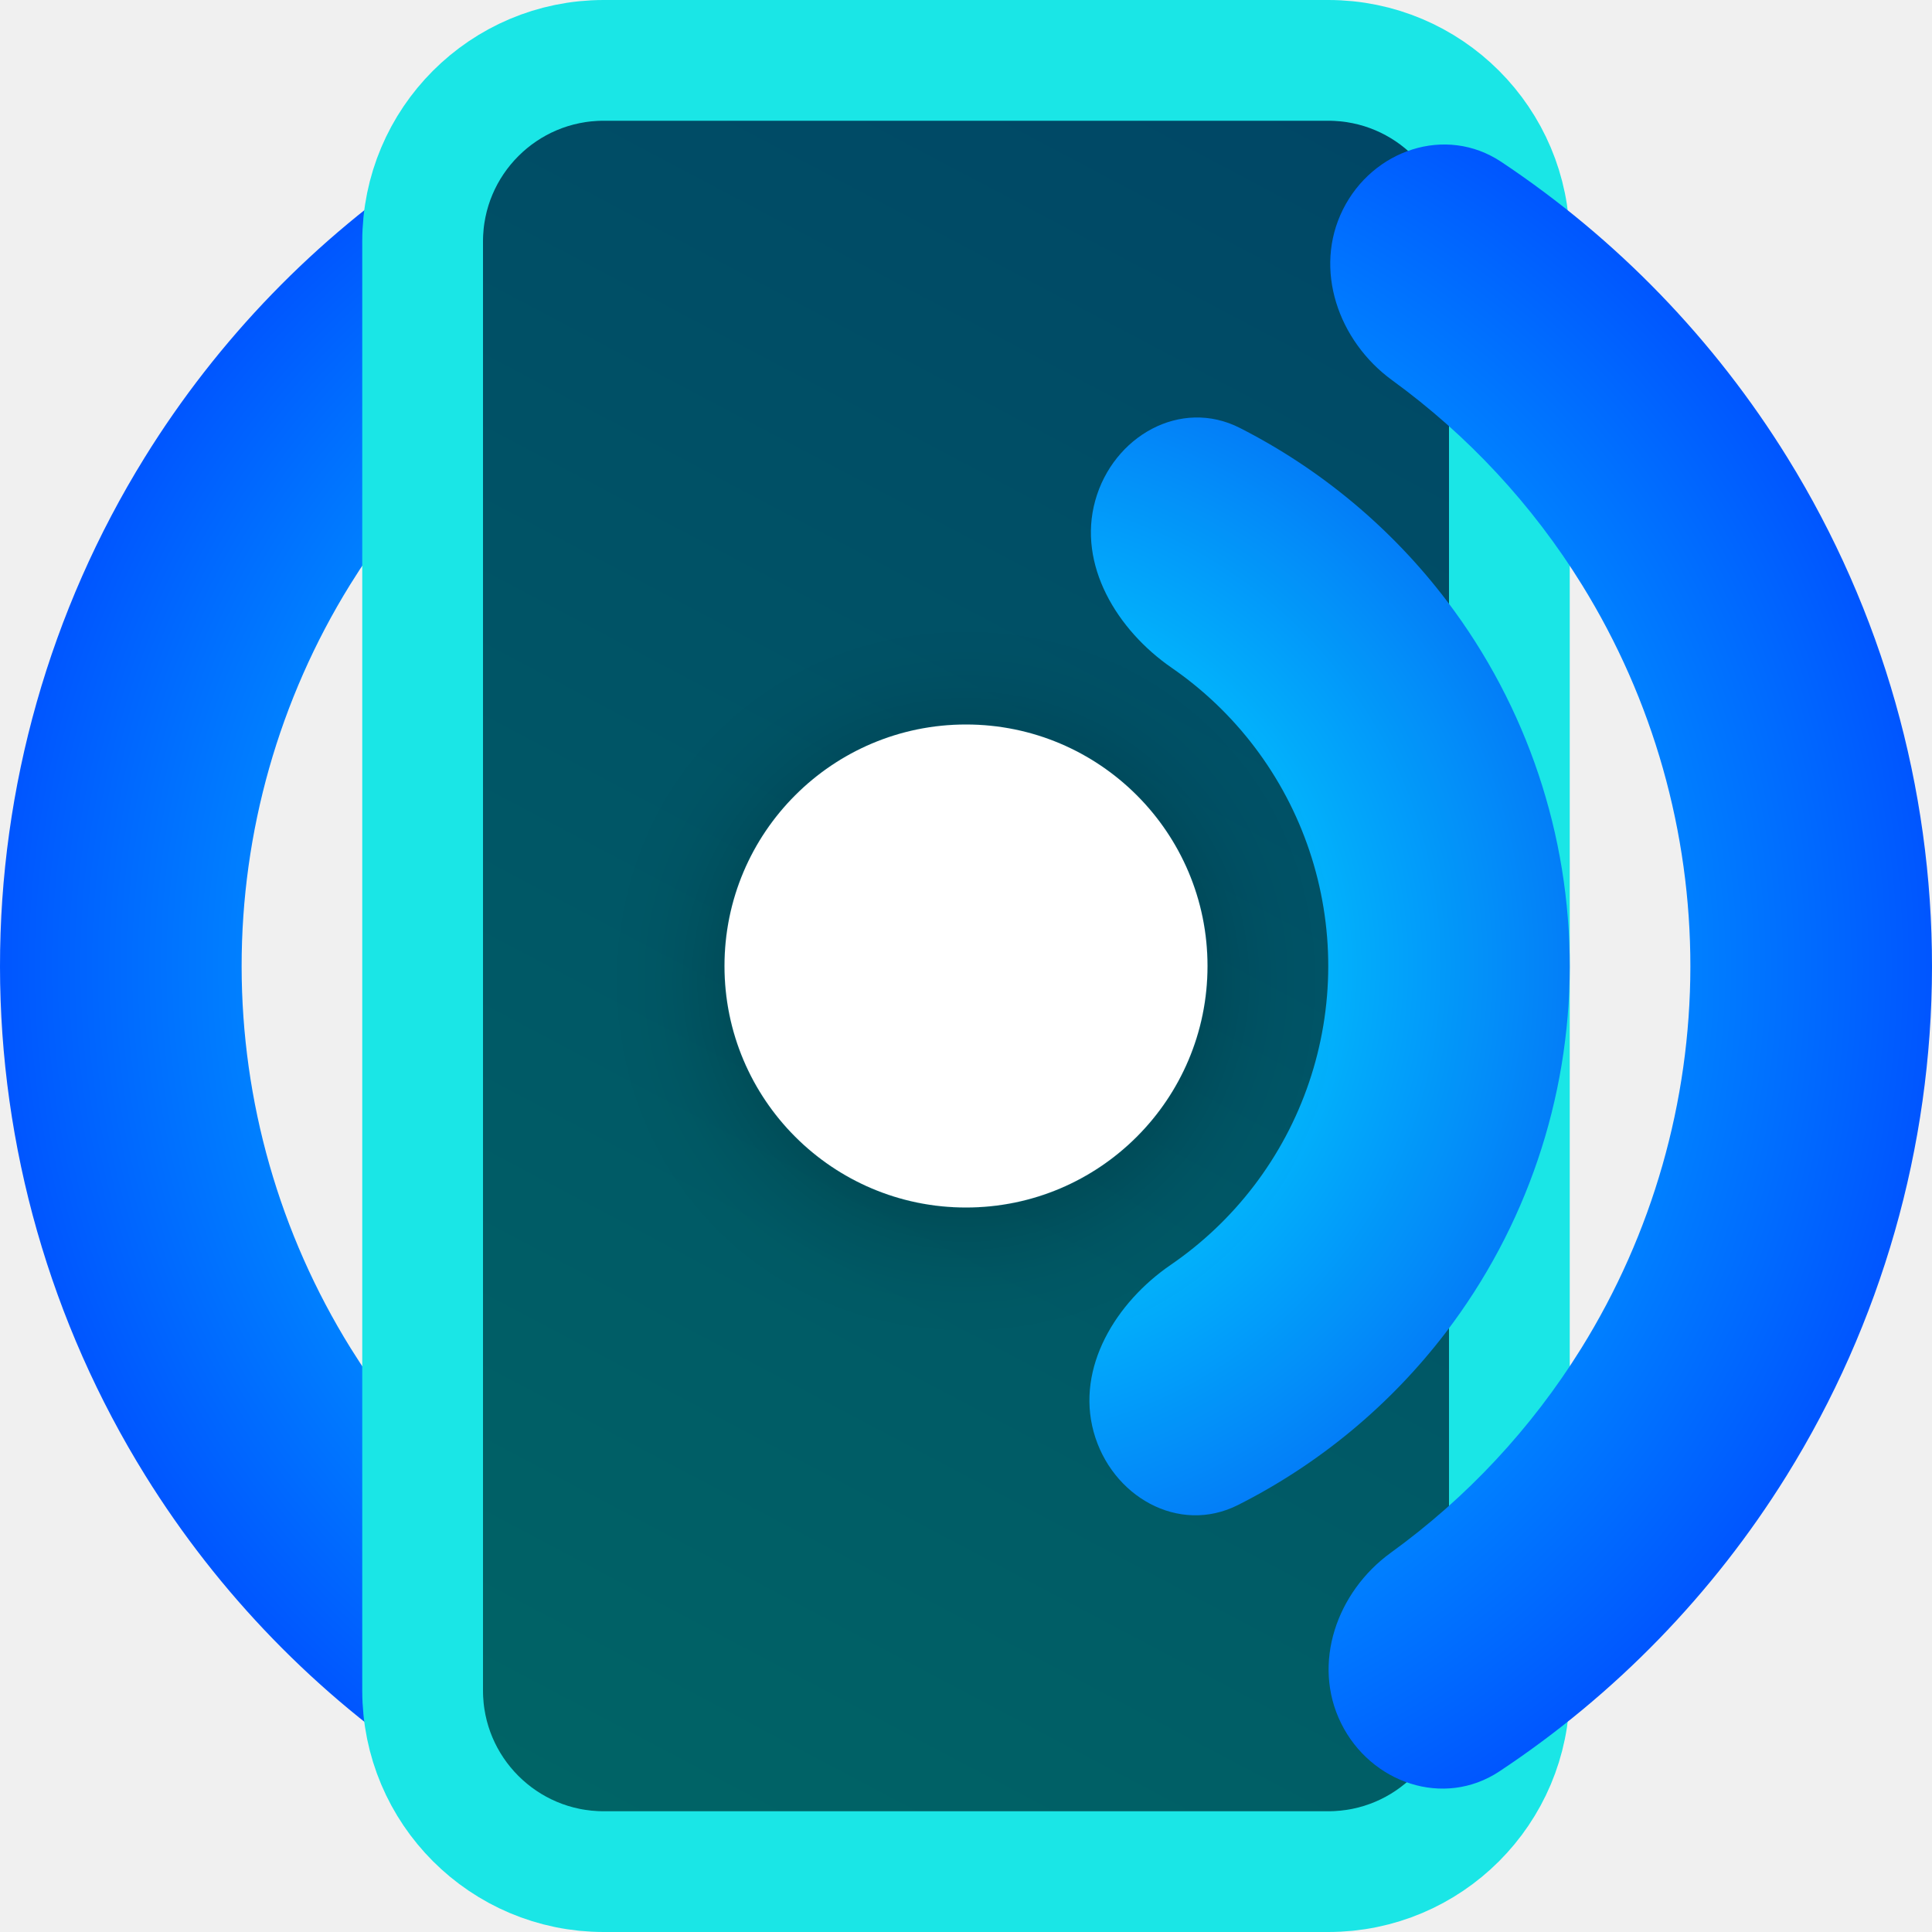
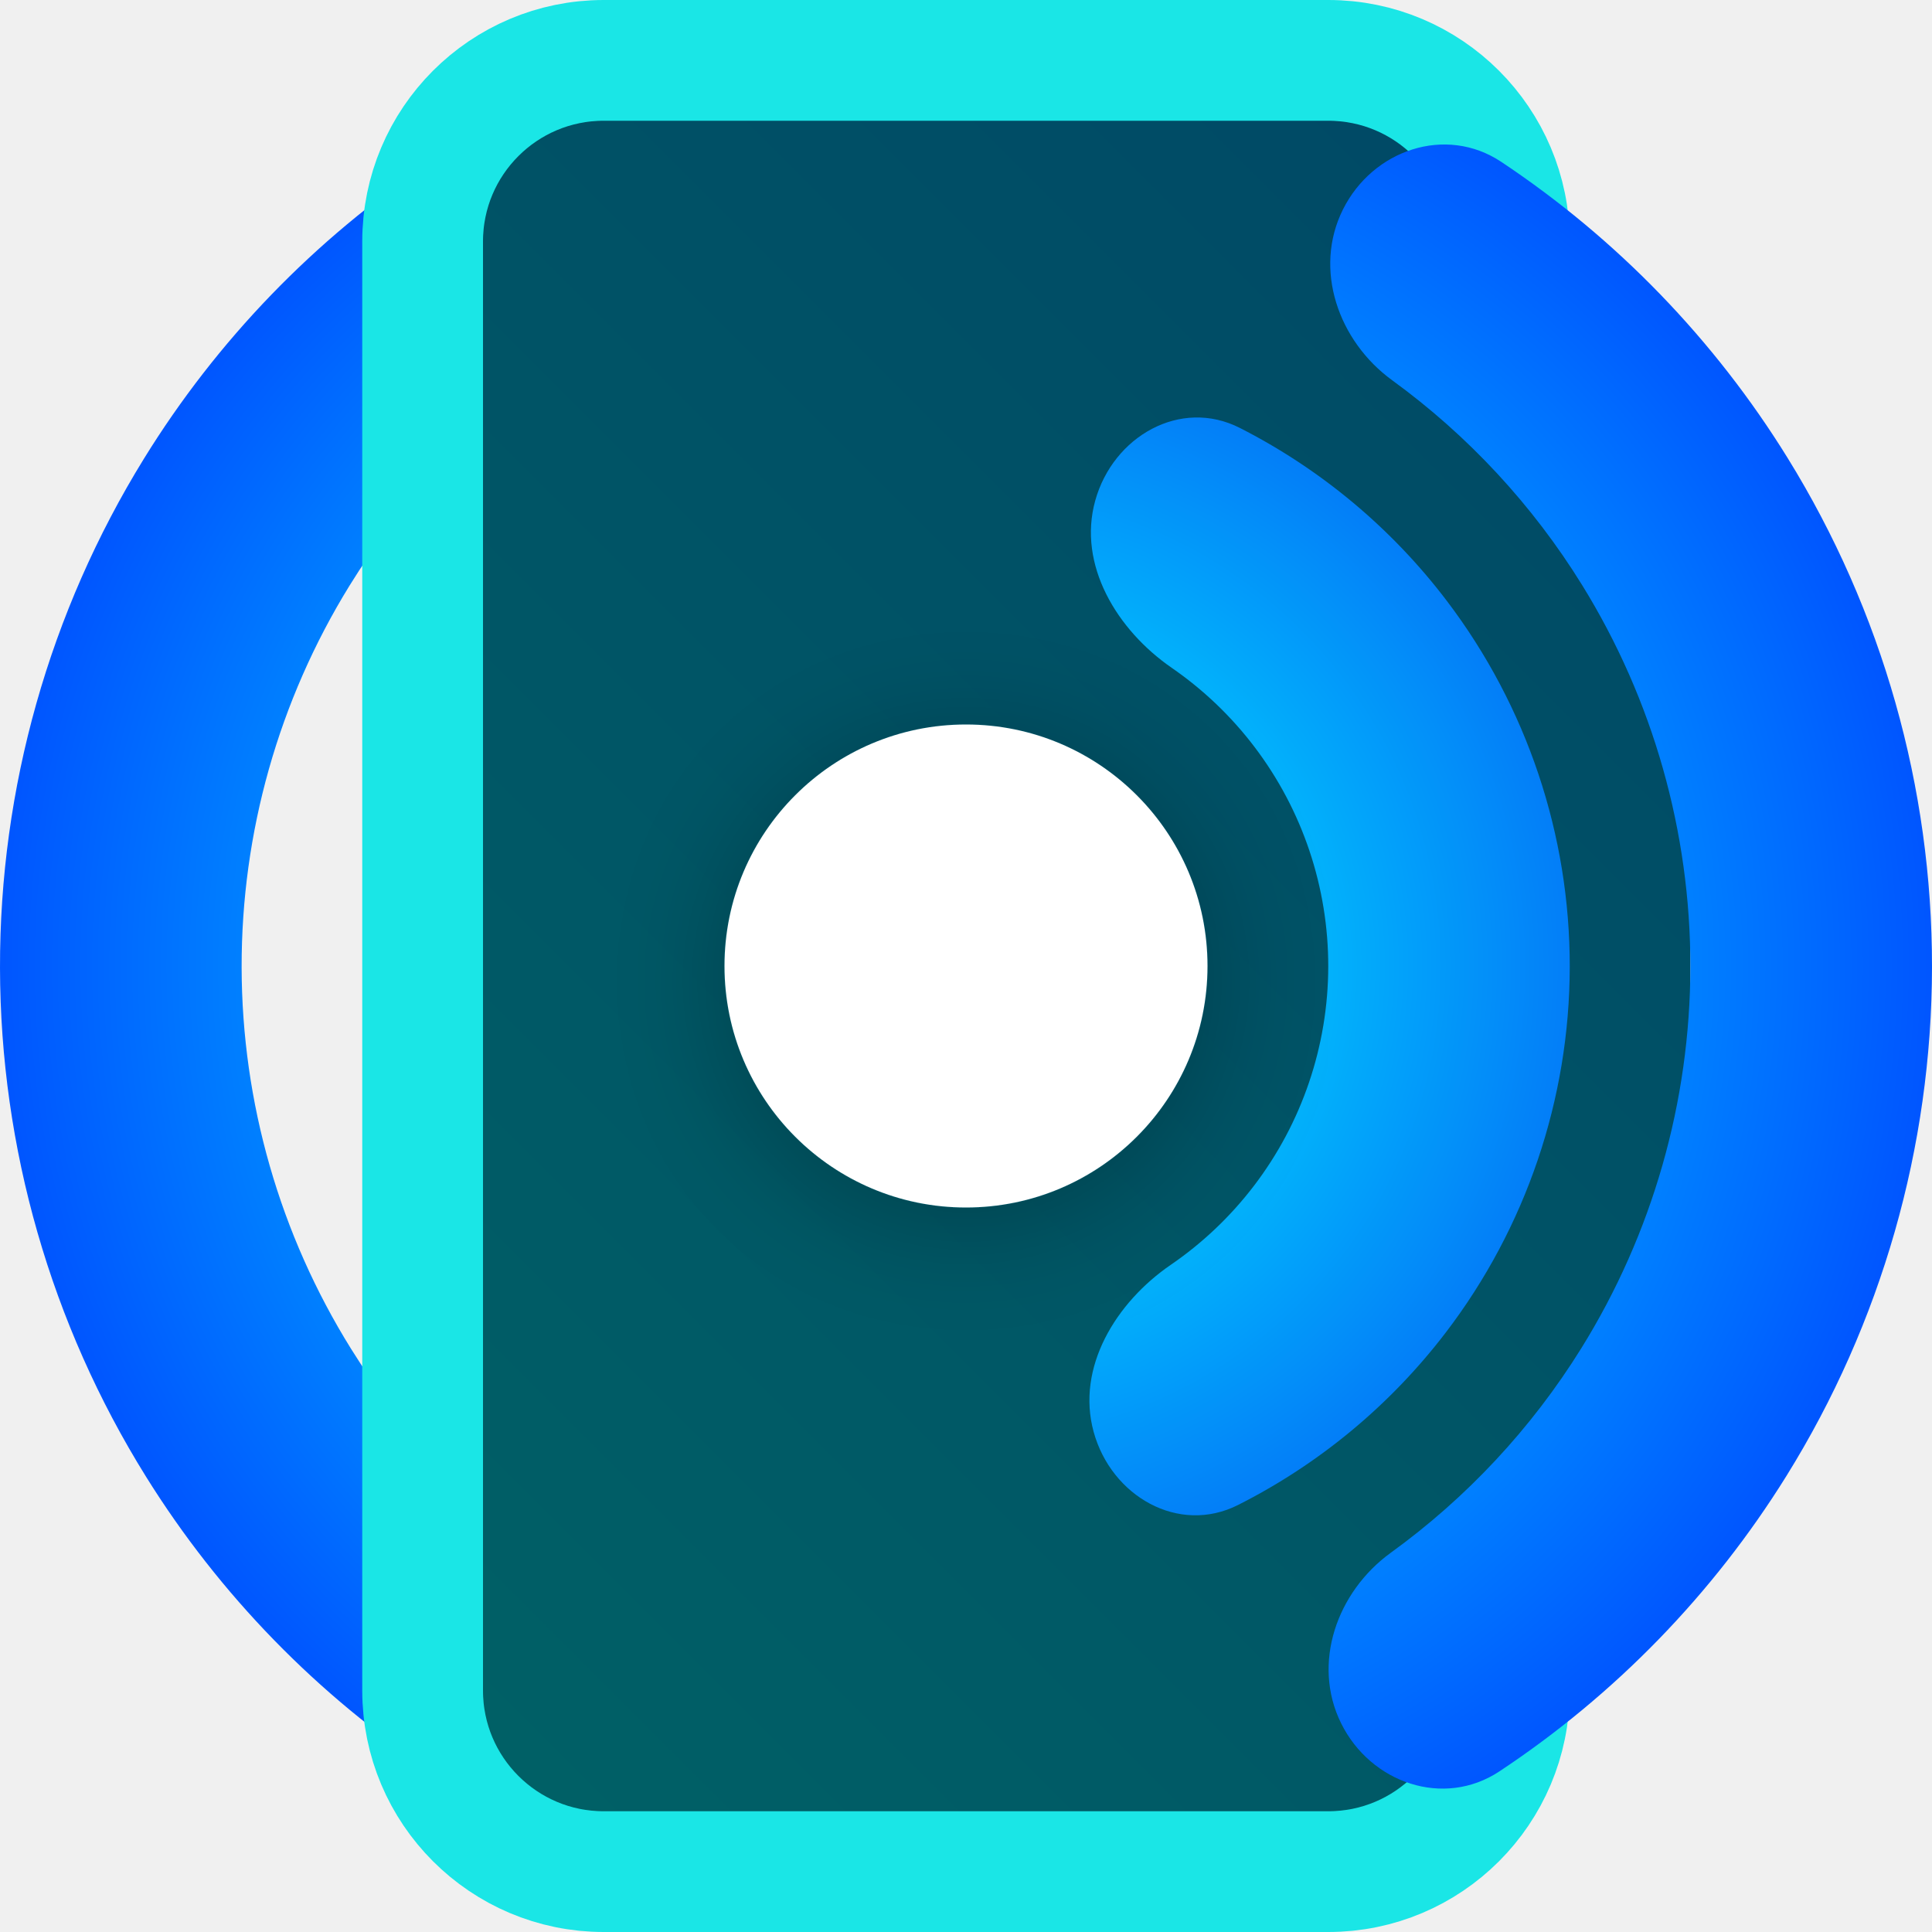
<svg xmlns="http://www.w3.org/2000/svg" width="512" height="512" viewBox="0 0 512 512" fill="none">
  <g clip-path="url(#clip0_857_3)">
-     <path d="M156.488 456.664C148.632 472.505 129.28 479.139 114.543 469.368C83.961 449.093 57.986 422.406 38.502 391.021C13.368 350.534 0.034 303.836 6.50101e-05 256.182C-0.034 208.529 13.234 161.812 38.31 121.289C57.749 89.876 83.686 63.152 114.239 42.834C128.962 33.042 148.324 39.648 156.202 55.478V55.478C164.081 71.309 157.426 90.329 143.124 100.726C123.056 115.314 105.922 133.716 92.761 154.985C73.957 185.371 64.008 220.403 64.034 256.137C64.059 291.871 74.058 326.888 92.905 357.248C106.097 378.498 123.257 396.875 143.345 411.435C157.662 421.812 164.344 440.822 156.488 456.664V456.664Z" fill="url(#paint0_radial_857_3)" />
+     <path d="M156.764 456.8C148.93 472.653 129.588 479.313 114.836 469.562C84.227 449.33 58.215 422.679 38.688 391.32C13.499 350.868 0.1 304.188 0.001 256.535C-0.099 208.881 13.104 162.146 38.125 121.589C57.52 90.149 83.42 63.39 113.945 43.029C128.656 33.217 148.026 39.797 155.926 55.616V55.616C163.827 71.435 157.198 90.465 142.91 100.882C122.863 115.497 105.754 133.923 92.622 155.209C73.86 185.622 63.959 220.667 64.034 256.401C64.109 292.135 74.156 327.139 93.045 357.472C106.266 378.704 123.451 397.058 143.559 411.59C157.891 421.947 164.599 440.948 156.764 456.8V456.8Z" fill="url(#paint0_radial_857_3)" />
    <rect x="112" y="16" width="288" height="480" rx="48" fill="url(#paint1_linear_857_3)" stroke="#1AE6E6" stroke-width="32" />
-     <path d="M290.249 132.667C294.978 115.638 312.837 105.394 328.586 113.412C349.983 124.305 368.782 139.94 383.46 159.284C404.629 187.182 416.06 221.255 416 256.275C415.94 291.295 404.392 325.328 383.127 353.153C368.382 372.447 349.531 388.017 328.096 398.836C312.319 406.8 294.495 396.495 289.825 379.45V379.45C285.155 362.405 295.688 345.18 310.267 335.19C318.611 329.473 326.053 322.435 332.276 314.292C345.035 297.597 351.964 277.177 352 256.165C352.036 235.153 345.177 214.709 332.476 197.971C326.281 189.806 318.862 182.743 310.539 176.997C295.994 166.956 285.52 149.696 290.249 132.667V132.667Z" fill="url(#paint2_radial_857_3)" />
-     <path d="M355.89 55.524C363.776 39.698 383.14 33.1 397.859 42.899C428.403 63.231 454.327 89.967 473.752 121.389C498.809 161.923 512.056 208.646 512 256.3C511.944 303.953 498.588 350.646 473.436 391.121C453.938 422.497 427.951 449.172 397.36 469.433C382.617 479.197 363.269 472.554 355.42 456.709V456.709C347.571 440.864 354.262 421.857 368.584 411.486C388.679 396.936 405.847 378.567 419.048 357.323C437.909 326.972 447.924 291.959 447.966 256.225C448.008 220.491 438.075 185.454 419.285 155.059C406.134 133.785 389.008 115.375 368.948 100.778C354.65 90.374 348.004 71.351 355.89 55.524V55.524Z" fill="url(#paint3_radial_857_3)" />
+     <rect x="384" y="96" width="64" height="320" fill="url(#paint2_linear_857_3)" />
+     <path d="M290.249 132.667C294.978 115.638 312.837 105.394 328.586 113.412C349.983 124.305 368.782 139.94 383.46 159.284C404.629 187.182 416.06 221.255 416 256.275C415.94 291.295 404.392 325.328 383.127 353.153C368.382 372.447 349.531 388.017 328.096 398.836C312.319 406.8 294.495 396.495 289.825 379.45V379.45C285.155 362.405 295.688 345.18 310.267 335.19C318.611 329.473 326.053 322.435 332.276 314.292C345.035 297.597 351.964 277.177 352 256.165C352.036 235.153 345.177 214.709 332.476 197.971C326.281 189.806 318.862 182.743 310.539 176.997C295.994 166.956 285.52 149.696 290.249 132.667V132.667Z" fill="url(#paint3_radial_857_3)" />
+     <path d="M355.89 55.524C363.776 39.698 383.14 33.1 397.859 42.899C428.403 63.231 454.327 89.967 473.752 121.389C498.809 161.923 512.056 208.646 512 256.3C511.944 303.953 498.588 350.646 473.436 391.121C453.938 422.497 427.951 449.172 397.36 469.433C382.617 479.197 363.269 472.554 355.42 456.709V456.709C347.571 440.864 354.262 421.857 368.584 411.486C388.679 396.936 405.847 378.567 419.048 357.323C437.909 326.972 447.924 291.959 447.966 256.225C448.008 220.491 438.075 185.454 419.285 155.059C406.134 133.785 389.008 115.375 368.948 100.778C354.65 90.374 348.004 71.351 355.89 55.524V55.524Z" fill="url(#paint4_radial_857_3)" />
    <g filter="url(#filter0_d_857_3)">
      <circle cx="256" cy="256" r="64" fill="white" />
    </g>
  </g>
  <defs>
    <filter id="filter0_d_857_3" x="160" y="164" width="192" height="192" filterUnits="userSpaceOnUse" color-interpolation-filters="sRGB">
      <feFlood flood-opacity="0" result="BackgroundImageFix" />
      <feColorMatrix in="SourceAlpha" type="matrix" values="0 0 0 0 0 0 0 0 0 0 0 0 0 0 0 0 0 0 127 0" result="hardAlpha" />
      <feOffset dy="4" />
      <feGaussianBlur stdDeviation="16" />
      <feComposite in2="hardAlpha" operator="out" />
      <feColorMatrix type="matrix" values="0 0 0 0 0 0 0 0 0 0 0 0 0 0 0 0 0 0 0.25 0" />
      <feBlend mode="normal" in2="BackgroundImageFix" result="effect1_dropShadow_857_3" />
      <feBlend mode="normal" in="SourceGraphic" in2="effect1_dropShadow_857_3" result="shape" />
    </filter>
    <radialGradient id="paint0_radial_857_3" cx="0" cy="0" r="1" gradientUnits="userSpaceOnUse" gradientTransform="translate(256 256) rotate(90) scale(256)">
      <stop stop-color="#00FFFF" />
      <stop offset="1" stop-color="#0055FF" />
    </radialGradient>
-     <linearGradient id="paint1_linear_857_3" x1="383" y1="-11" x2="114" y2="498" gradientUnits="userSpaceOnUse">
+     <linearGradient id="paint1_linear_857_3" x1="512" y1="7.62939e-06" x2="-2.28882e-05" y2="512" gradientUnits="userSpaceOnUse">
      <stop stop-color="#004466" />
      <stop offset="1" stop-color="#006666" />
    </linearGradient>
-     <radialGradient id="paint2_radial_857_3" cx="0" cy="0" r="1" gradientUnits="userSpaceOnUse" gradientTransform="translate(256 256) scale(160)">
+     <linearGradient id="paint2_linear_857_3" x1="512" y1="0" x2="0" y2="512" gradientUnits="userSpaceOnUse">
+       <stop stop-color="#004466" />
+       <stop offset="1" stop-color="#006666" />
+     </linearGradient>
+     <radialGradient id="paint3_radial_857_3" cx="0" cy="0" r="1" gradientUnits="userSpaceOnUse" gradientTransform="translate(256 256) scale(160)">
      <stop stop-color="#00FFFF" />
      <stop offset="1" stop-color="#037EF8" />
    </radialGradient>
-     <radialGradient id="paint3_radial_857_3" cx="0" cy="0" r="1" gradientUnits="userSpaceOnUse" gradientTransform="translate(256 256) rotate(90) scale(256)">
+     <radialGradient id="paint4_radial_857_3" cx="0" cy="0" r="1" gradientUnits="userSpaceOnUse" gradientTransform="translate(256 256) rotate(90) scale(256)">
      <stop stop-color="#00FFFF" />
      <stop offset="1" stop-color="#0055FF" />
    </radialGradient>
    <clipPath id="clip0_857_3">
      <rect width="512" height="512" fill="white" />
    </clipPath>
  </defs>
</svg>
